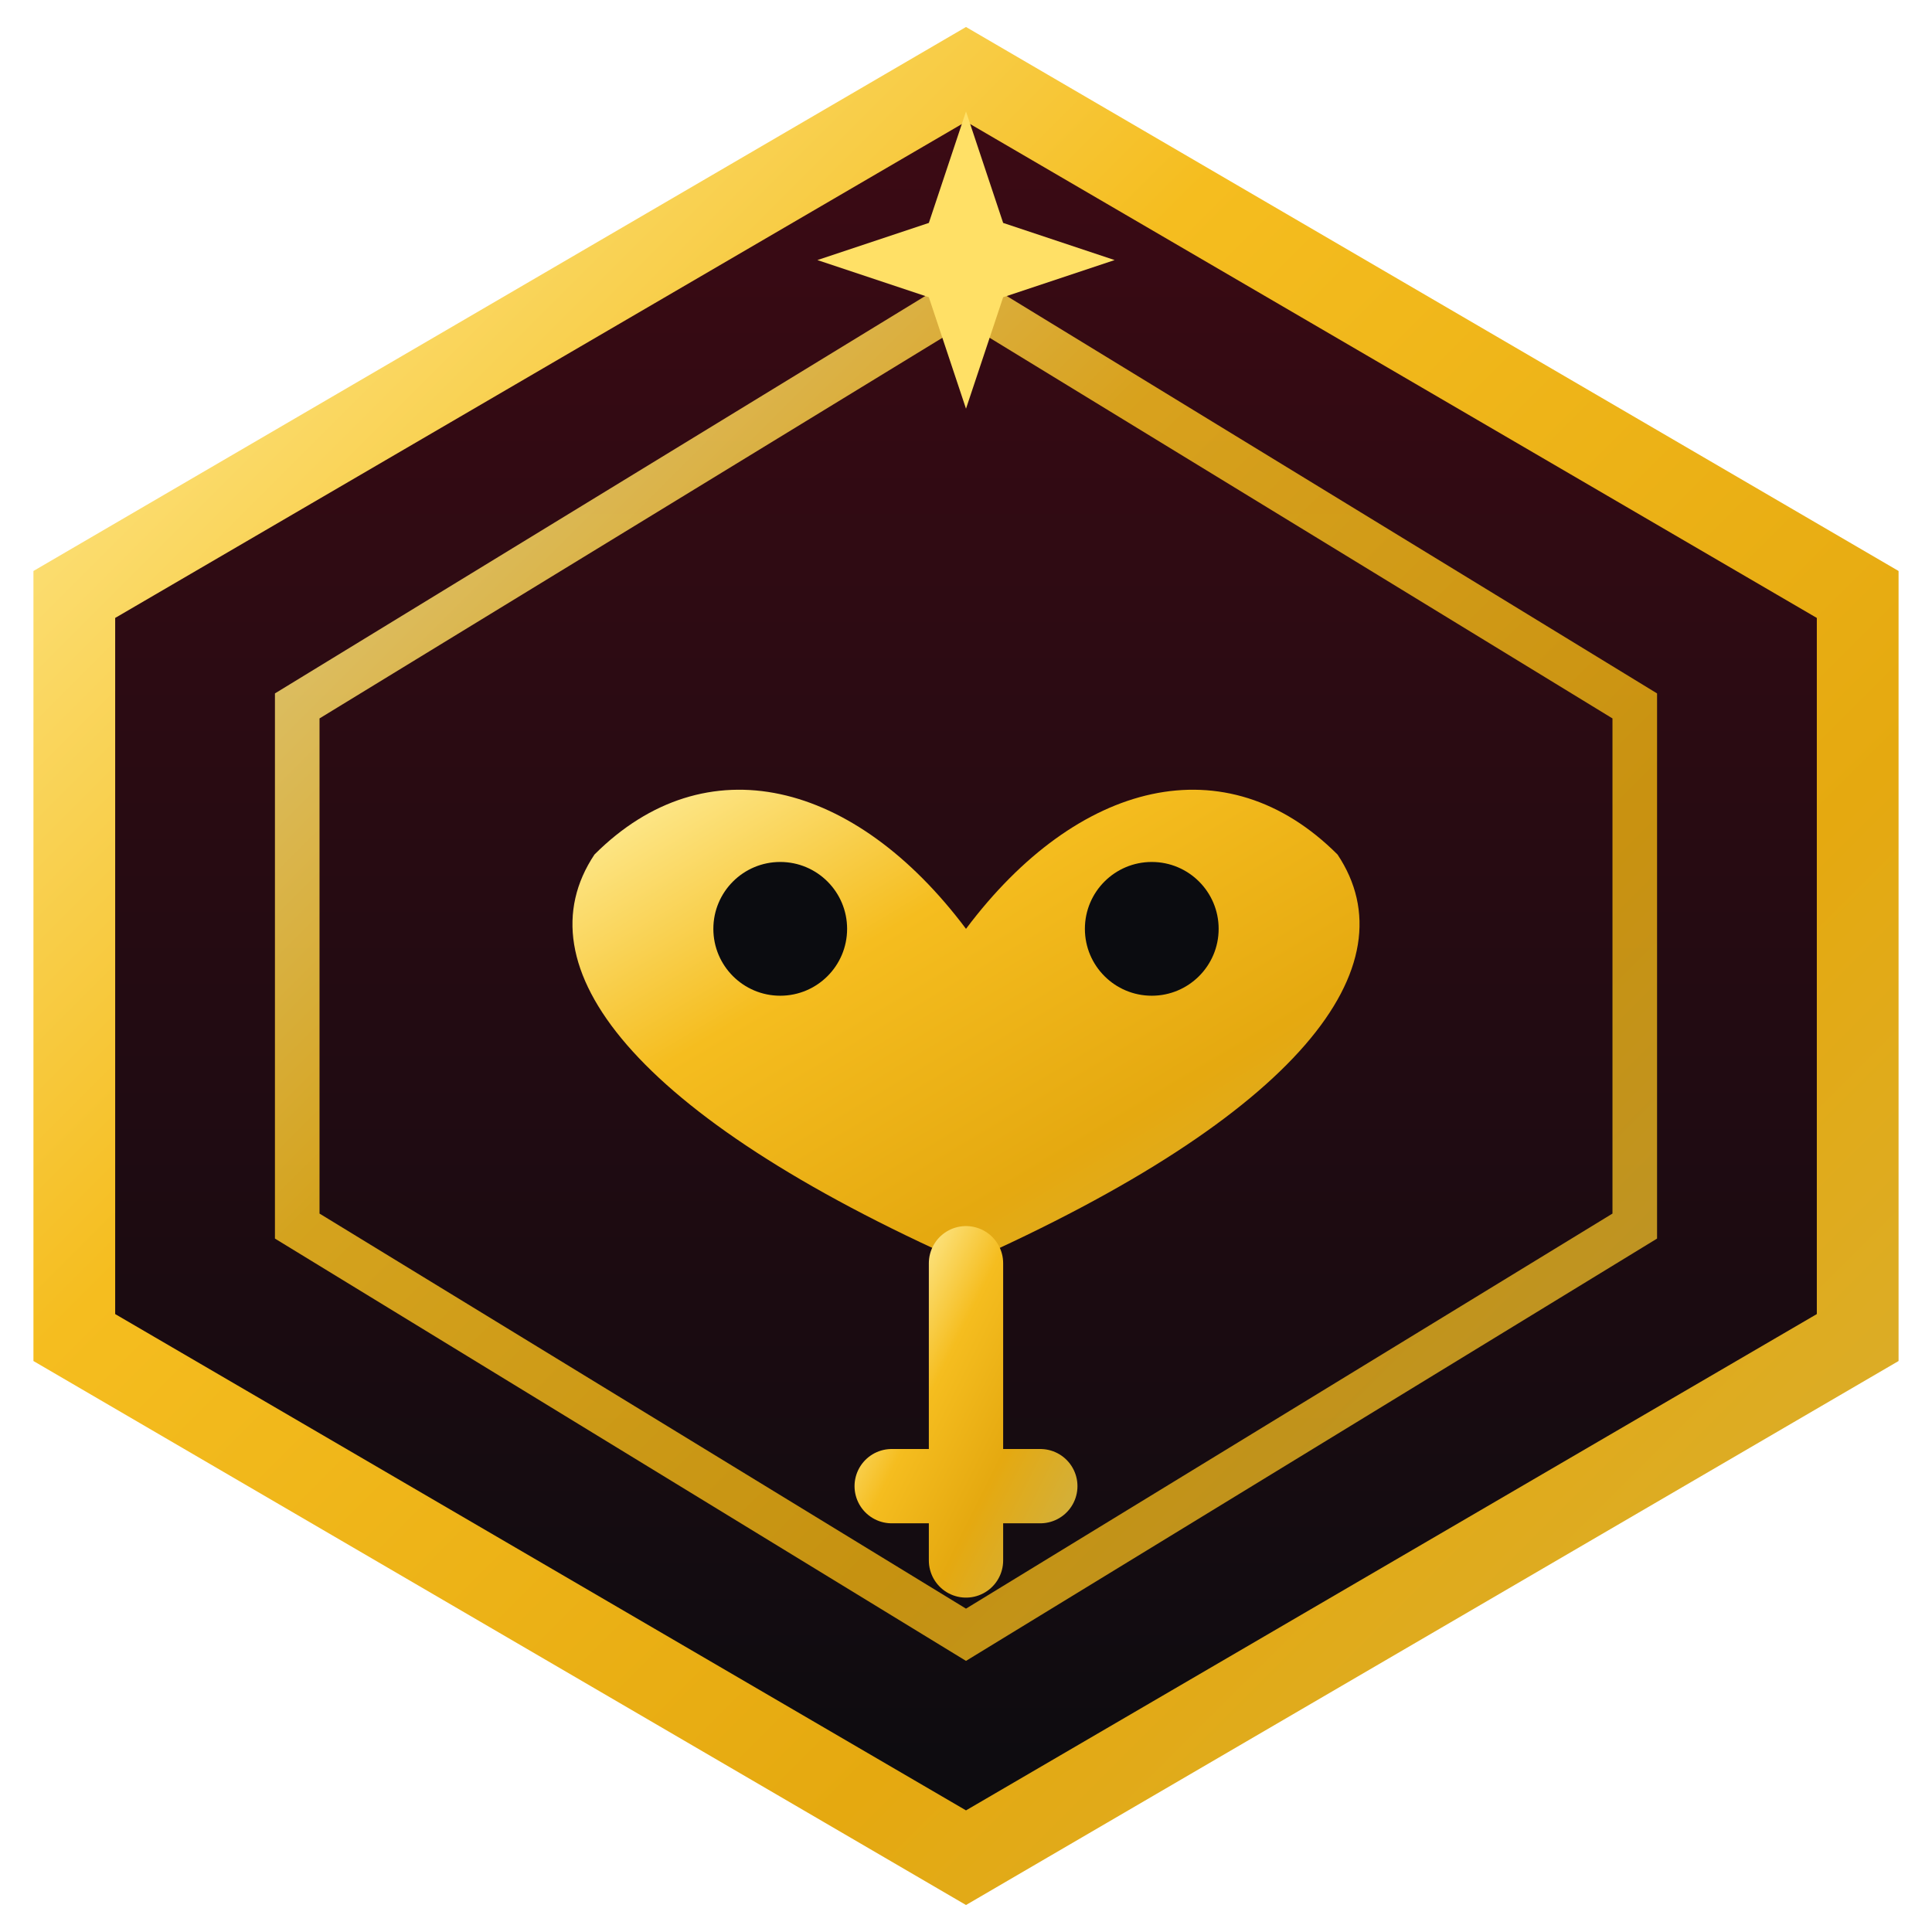
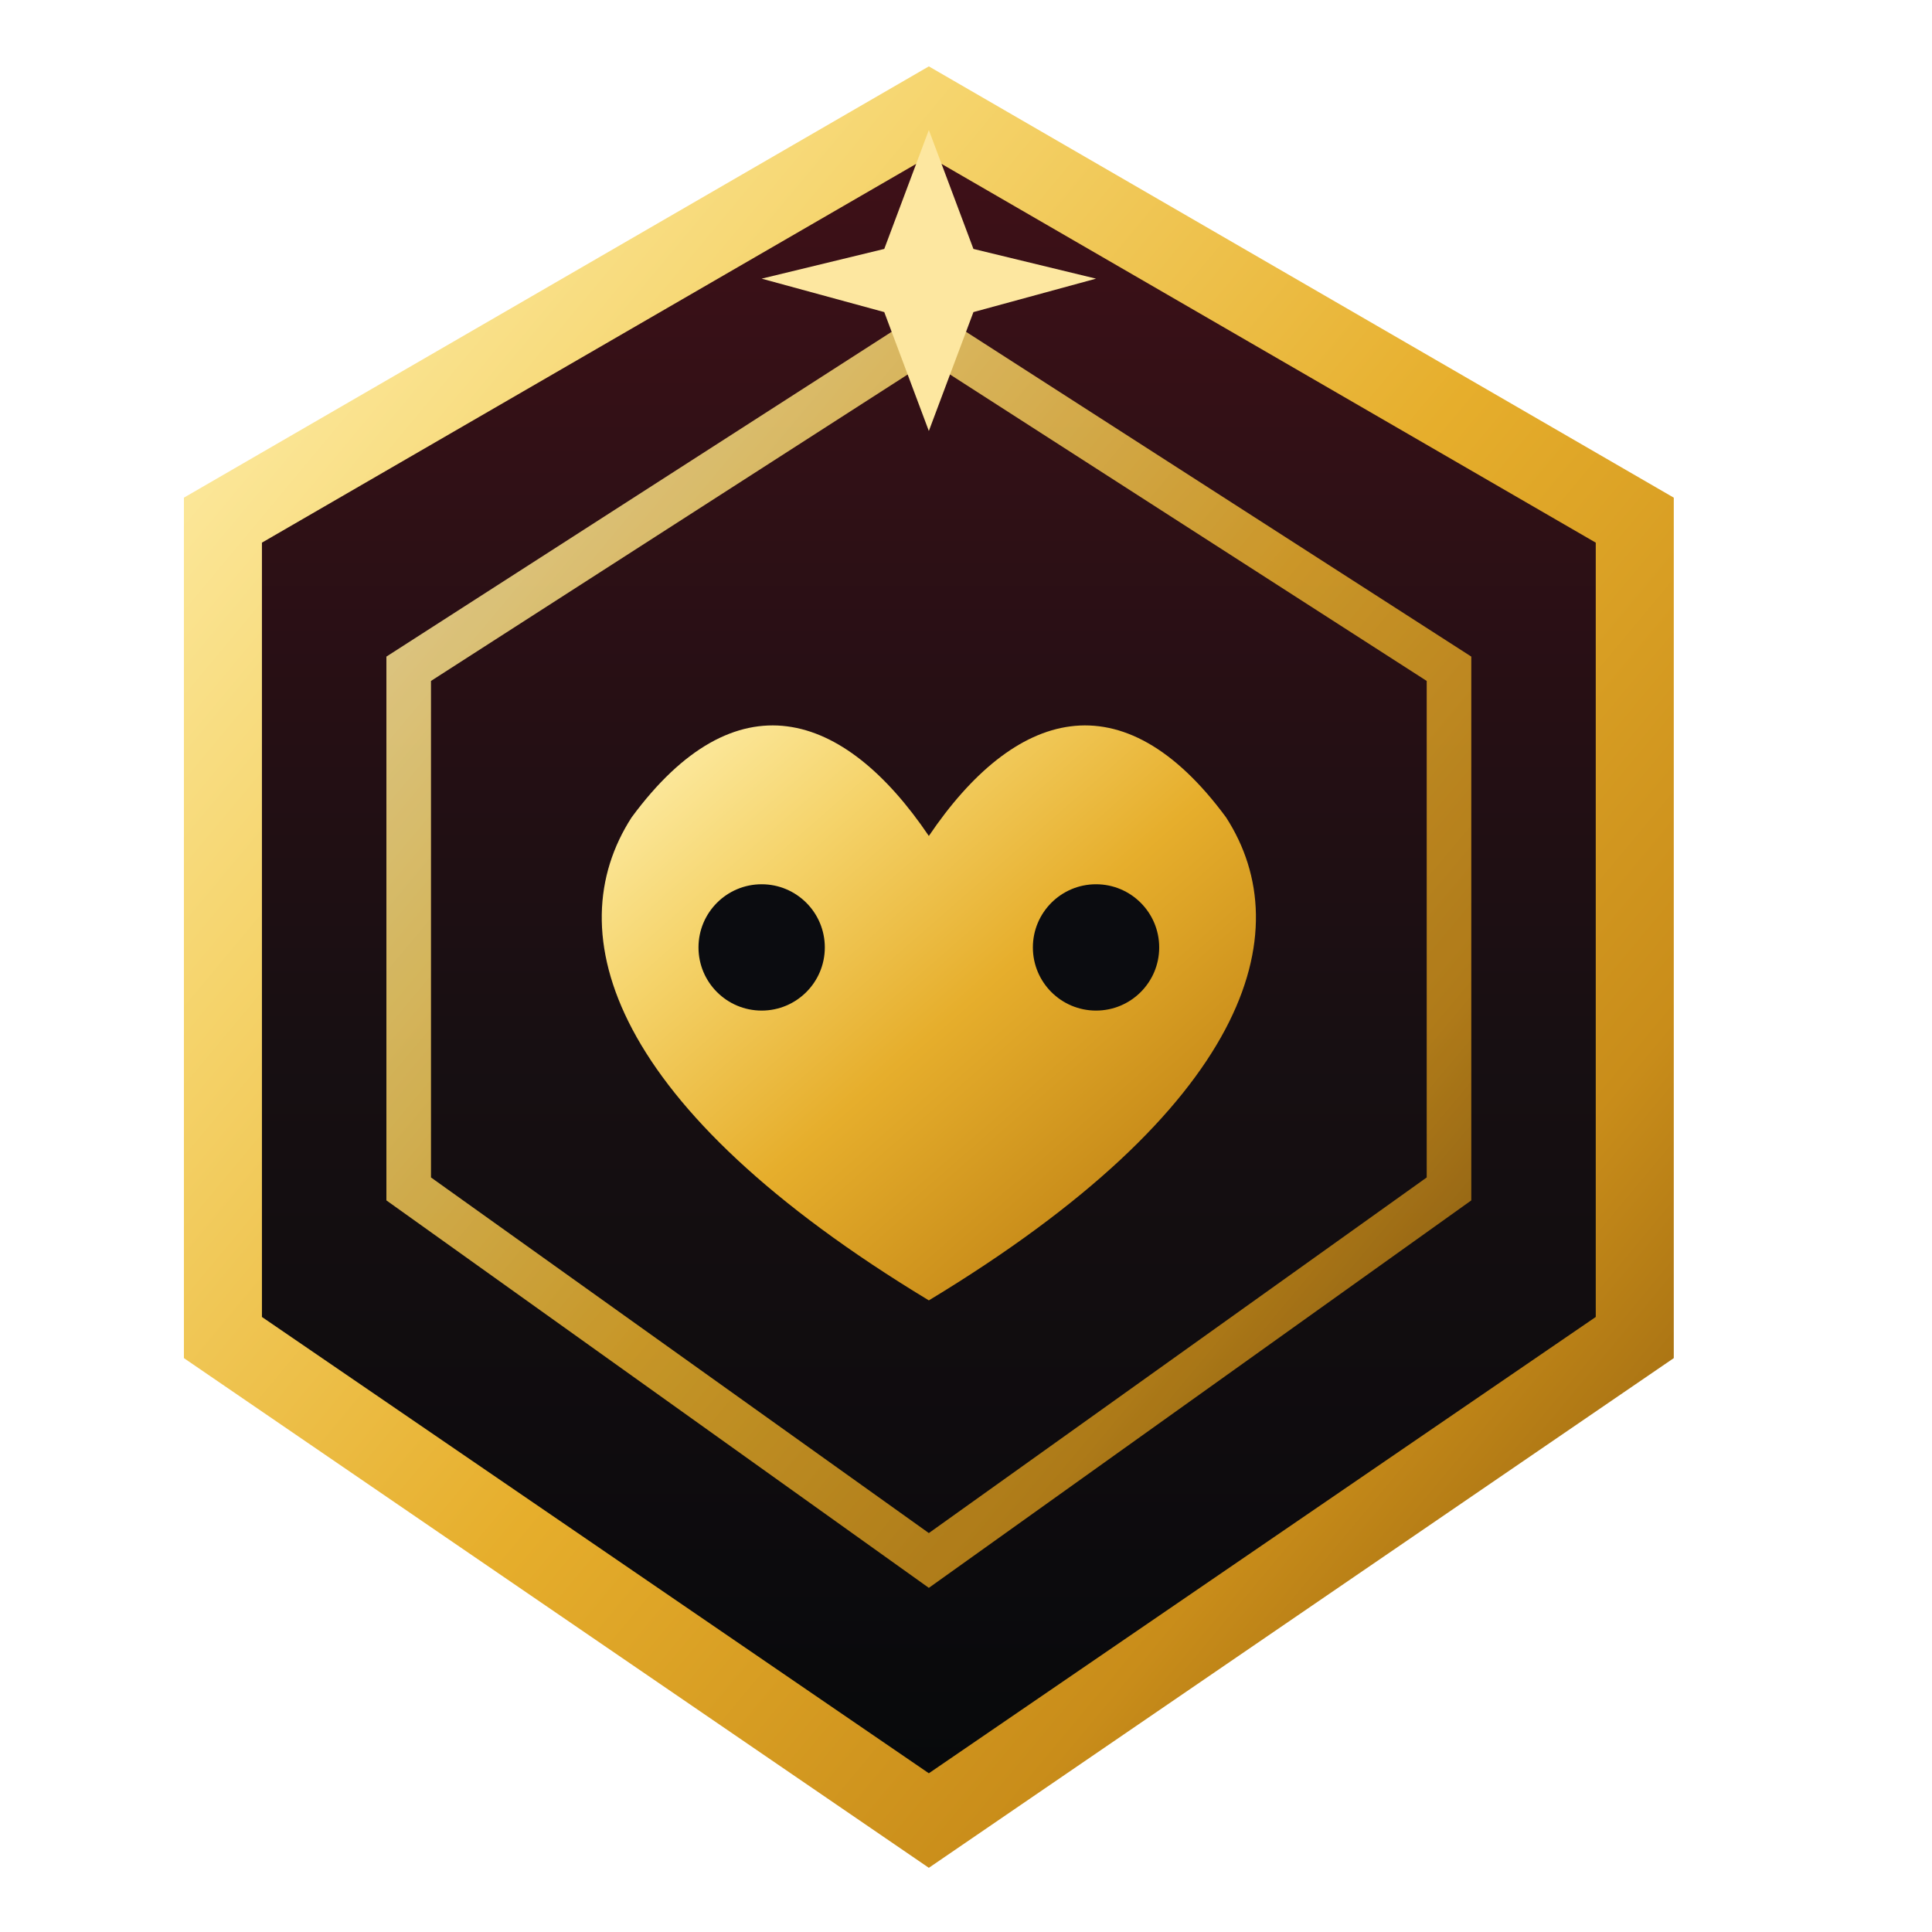
<svg xmlns="http://www.w3.org/2000/svg" viewBox="0 0 52 52" fill="none" width="52" height="52">
-   <g transform="translate(1, 1)">
-     <path d="M25 1 L49 15 L49 35 L25 49 L1 35 L1 15 Z" stroke="url(#goldGrad)" stroke-width="2.2" fill="url(#crestBg)" />
-     <path d="M25 7 L43 18 L43 32 L25 43 L7 32 L7 18 Z" stroke="url(#goldGrad)" stroke-width="1.2" stroke-opacity="0.85" fill="none" />
-     <path d="M15 22 C18 19 22 20 25 24 C28 20 32 19 35 22 C37 25 34 29 25 33 C16 29 13 25 15 22 Z" fill="url(#goldGrad)" />
-     <circle cx="20" cy="24" r="1.8" fill="#0B0C10" />
-     <circle cx="30" cy="24" r="1.8" fill="#0B0C10" />
-     <path d="M25 33 L25 41 M23 39 L27 39" stroke="url(#goldGrad)" stroke-width="2" stroke-linecap="round" />
-     <path d="M25 2 L26 5 L29 6 L26 7 L25 10 L24 7 L21 6 L24 5 Z" fill="#FFE066" />
-   </g>
  <defs>
    <linearGradient id="goldGrad" x1="0%" y1="0%" x2="100%" y2="100%">
-       <stop offset="0%" stop-color="#FFF0A0" />
-       <stop offset="35%" stop-color="#F5BD1F" />
-       <stop offset="70%" stop-color="#E5A910" />
-       <stop offset="100%" stop-color="#D4AF37" />
+       <stop offset="0%" stop-color="#FFF2B3" />
+       <stop offset="26%" stop-color="#F5D36A" />
+       <stop offset="52%" stop-color="#E6AE2C" />
+       <stop offset="78%" stop-color="#C98D1A" />
+       <stop offset="100%" stop-color="#8A5A0D" />
    </linearGradient>
    <linearGradient id="crestBg" x1="0%" y1="0%" x2="0%" y2="100%">
-       <stop offset="0%" stop-color="#3D0A14" />
-       <stop offset="100%" stop-color="#0B0C10" />
+       <stop offset="0%" stop-color="#401018" />
+       <stop offset="55%" stop-color="#170F12" />
+       <stop offset="100%" stop-color="#07090B" />
    </linearGradient>
  </defs>
+   <g transform="translate(1,1)">
+     <path d="M24 2 L43 13 L43 35 L24 48 L5 35 L5 13 Z" fill="url(#crestBg)" stroke="url(#goldGrad)" stroke-width="2.1" />
+     <path d="M24 8 L38 17 L38 31 L24 41 L10 31 L10 17 Z" fill="none" stroke="url(#goldGrad)" stroke-width="1.2" opacity="0.85" />
+     <path d="M16 21 C18.8 17.2 21.7 18.1 24 21.5 C26.3 18.1 29.2 17.2 32 21 C34 24.1 32.6 28.8 24 34 C15.4 28.8 14 24.1 16 21 Z" fill="url(#goldGrad)" />
+     <circle cx="19.5" cy="24.5" r="1.7" fill="#0B0C10" />
+     <circle cx="28.5" cy="24.5" r="1.7" fill="#0B0C10" />
+     <path d="M24 30 V38" stroke="url(#goldGrad)" stroke-width="2" stroke-linecap="round" />
+     <path d="M20.5 38 H27.5" stroke="url(#goldGrad)" stroke-width="2" stroke-linecap="round" />
+     <path d="M24 2.5 L25.2 5.7 L28.5 6.5 L25.2 7.4 L24 10.6 L22.8 7.4 L19.5 6.5 L22.8 5.7 Z" fill="#FDE7A0" />
+   </g>
</svg>
